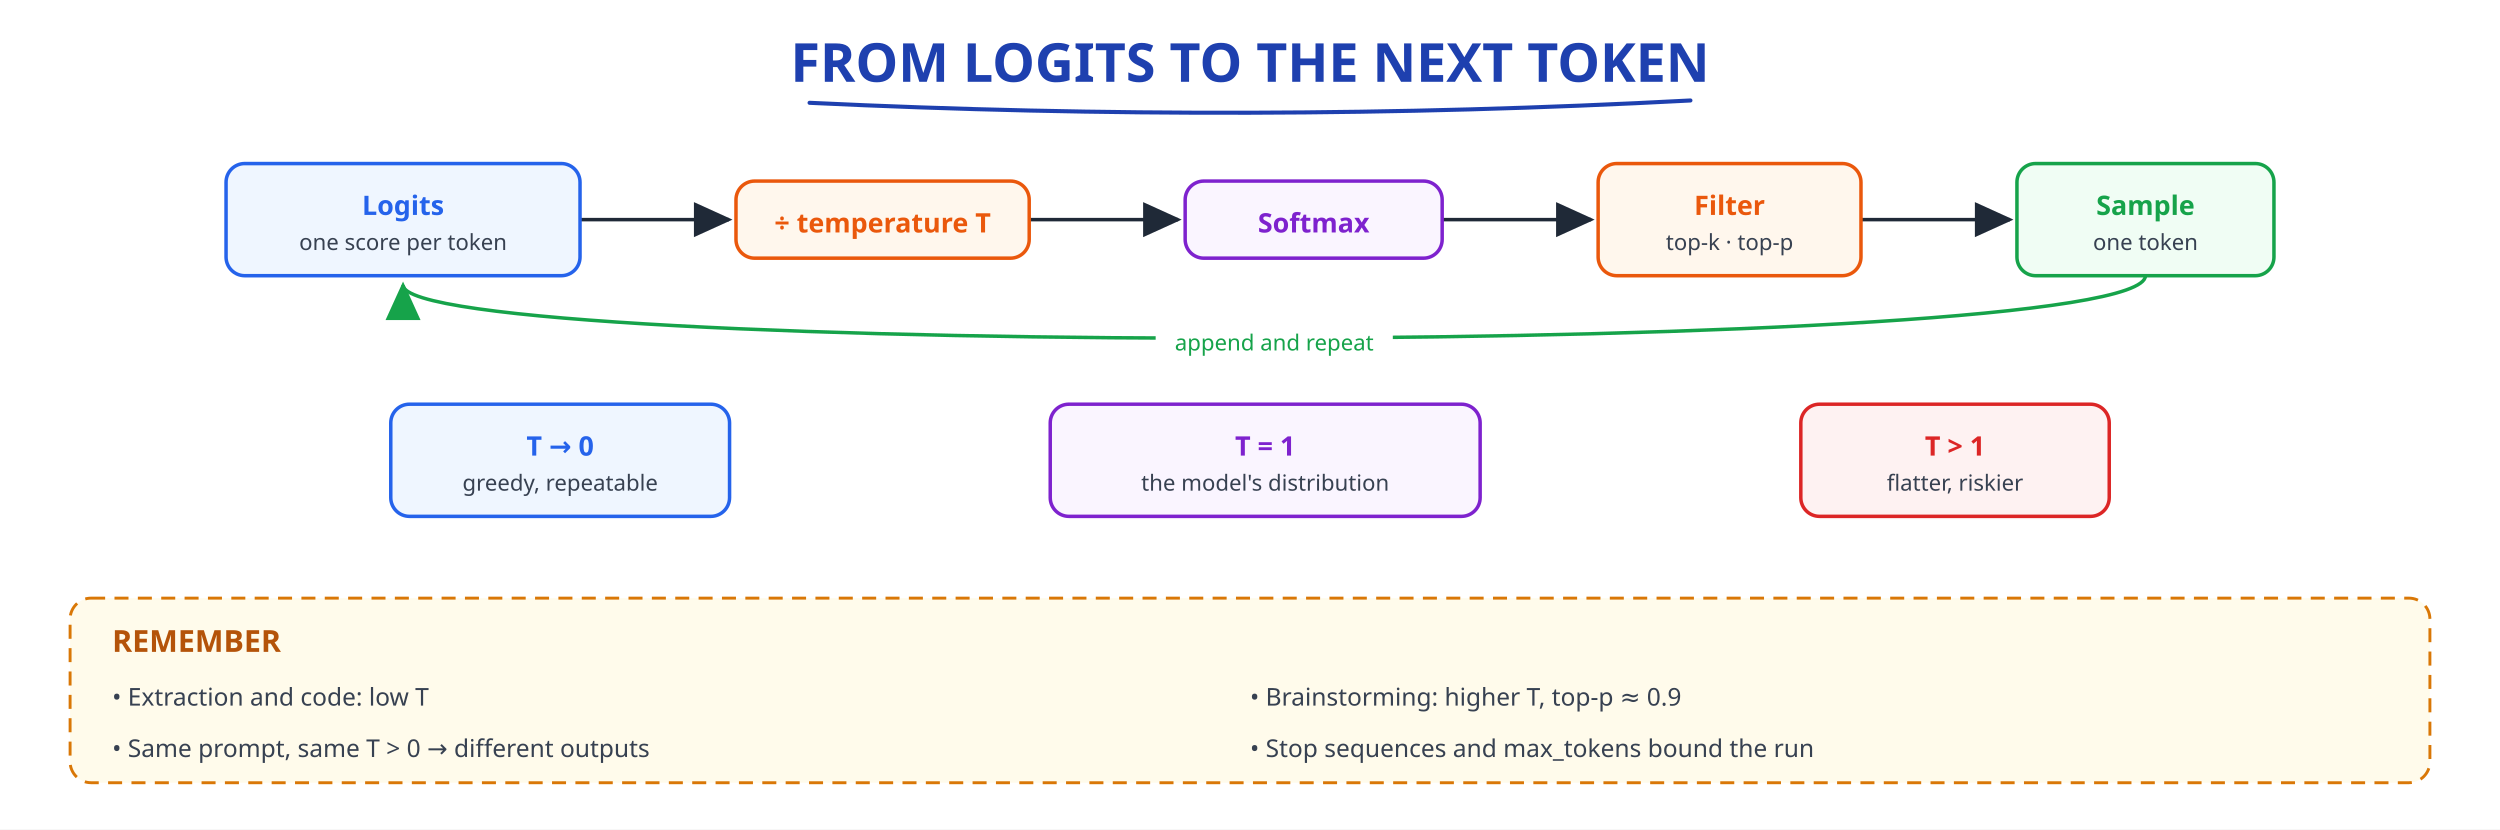
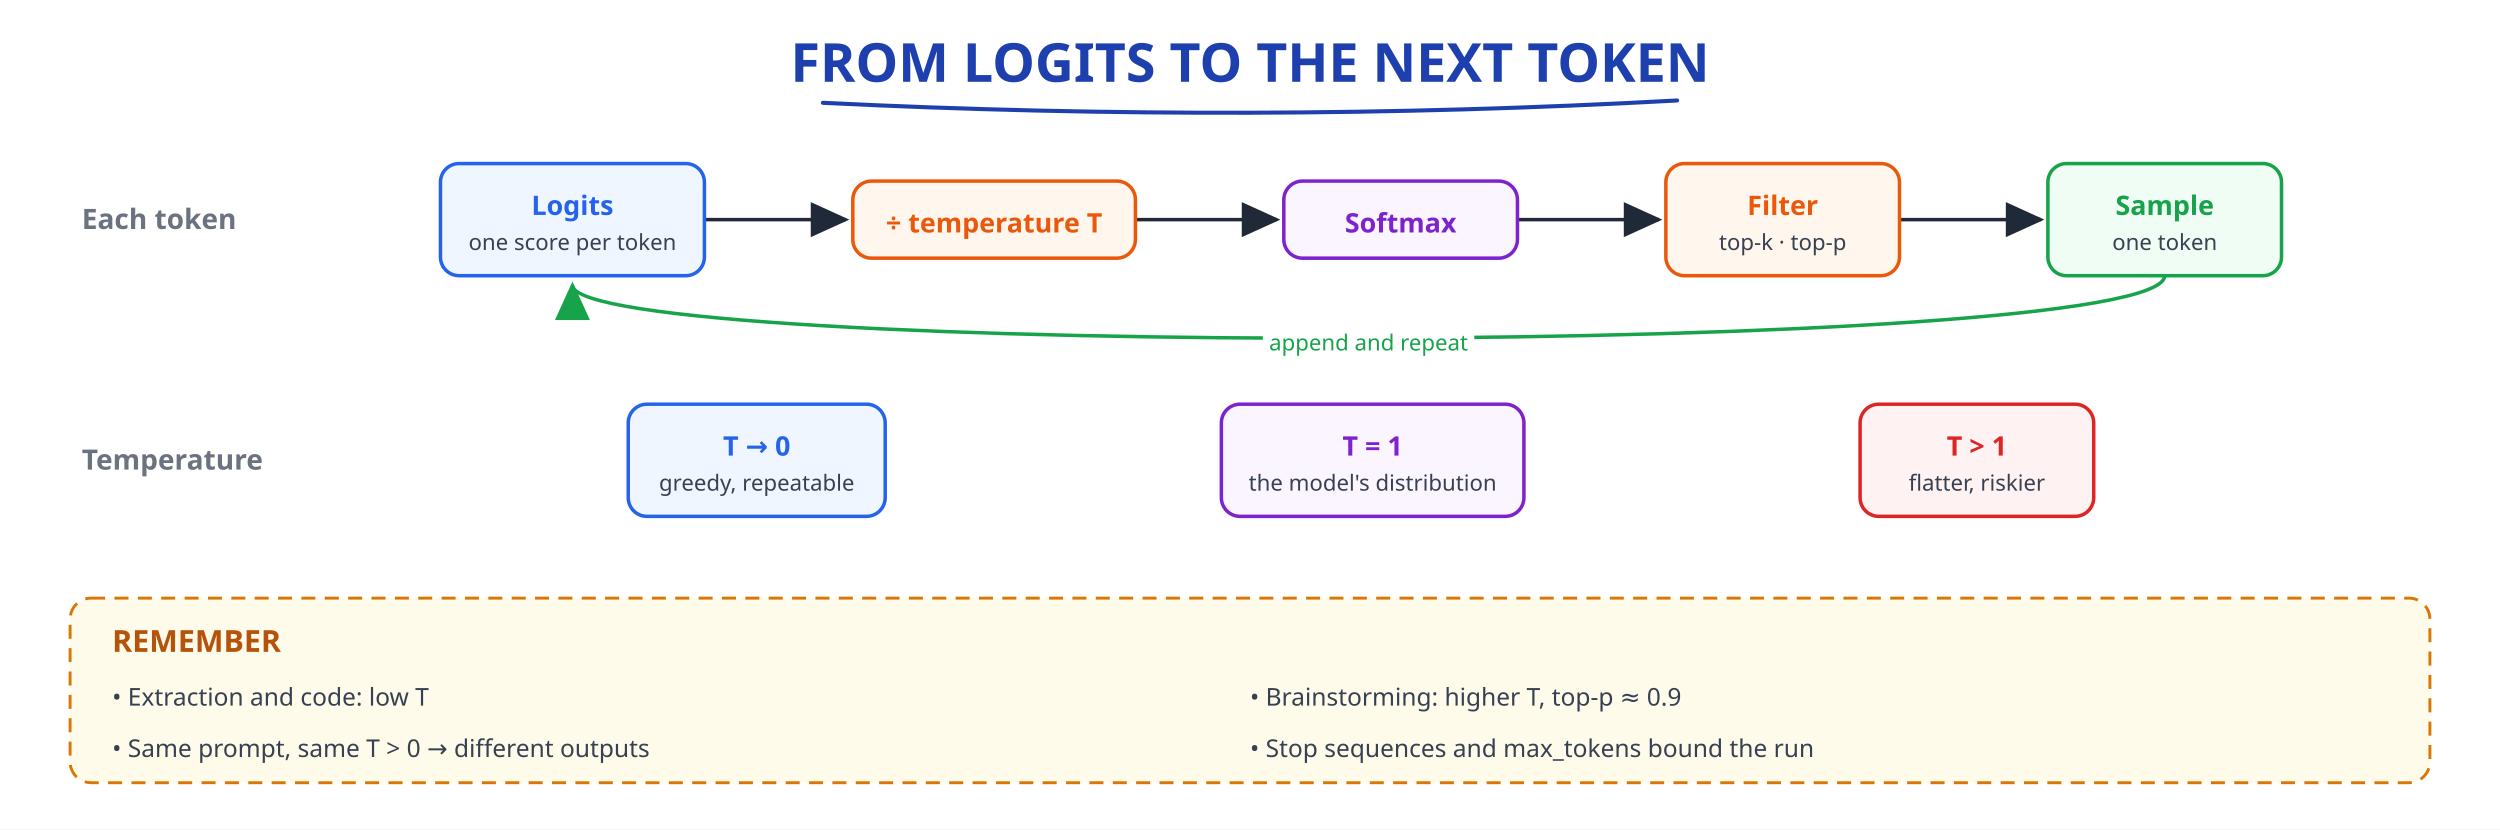
<svg xmlns="http://www.w3.org/2000/svg" width="2140" height="710" viewBox="0 0 2140 710">
  <defs>
    <marker id="ah-blue" markerWidth="12" markerHeight="10" refX="10" refY="5" orient="auto">
      <path d="M0,0 L11,5 L0,10 z" fill="#2563eb" />
    </marker>
    <marker id="ah-green" markerWidth="12" markerHeight="10" refX="10" refY="5" orient="auto">
      <path d="M0,0 L11,5 L0,10 z" fill="#16a34a" />
    </marker>
    <marker id="ah-orange" markerWidth="12" markerHeight="10" refX="10" refY="5" orient="auto">
      <path d="M0,0 L11,5 L0,10 z" fill="#ea580c" />
    </marker>
    <marker id="ah-purple" markerWidth="12" markerHeight="10" refX="10" refY="5" orient="auto">
      <path d="M0,0 L11,5 L0,10 z" fill="#7e22ce" />
    </marker>
    <marker id="ah-pink" markerWidth="12" markerHeight="10" refX="10" refY="5" orient="auto">
      <path d="M0,0 L11,5 L0,10 z" fill="#db2777" />
    </marker>
    <marker id="ah-red" markerWidth="12" markerHeight="10" refX="10" refY="5" orient="auto">
      <path d="M0,0 L11,5 L0,10 z" fill="#dc2626" />
    </marker>
    <marker id="ah-ink" markerWidth="12" markerHeight="10" refX="10" refY="5" orient="auto">
      <path d="M0,0 L11,5 L0,10 z" fill="#1f2937" />
    </marker>
    <marker id="ah-teal" markerWidth="12" markerHeight="10" refX="10" refY="5" orient="auto">
      <path d="M0,0 L11,5 L0,10 z" fill="#0f766e" />
    </marker>
  </defs>
  <rect width="2140" height="710" fill="#ffffff" />
  <text x="1070.0" y="70" font-family="Marker Felt" font-size="46" fill="#1e40af" text-anchor="middle" font-weight="bold">FROM LOGITS TO THE NEXT TOKEN</text>
-   <path d="M693.0,88 Q1070.0,106 1447.0,86" stroke="#1e40af" stroke-width="3.5" fill="none" stroke-linecap="round" />
-   <line x1="496.5" y1="188.0" x2="624.0" y2="188.0" stroke="#1f2937" stroke-width="3" marker-end="url(#ah-ink)" />
-   <line x1="881.0" y1="188.0" x2="1008.5" y2="188.0" stroke="#1f2937" stroke-width="3" marker-end="url(#ah-ink)" />
-   <line x1="1234.5" y1="188.0" x2="1362.0" y2="188.0" stroke="#1f2937" stroke-width="3" marker-end="url(#ah-ink)" />
-   <line x1="1593.0" y1="188.0" x2="1720.5" y2="188.0" stroke="#1f2937" stroke-width="3" marker-end="url(#ah-ink)" />
-   <path d="M1836.5,236.0 C1836.5,306 345.0,306 345.0,244.0" stroke="#16a34a" stroke-width="3" fill="none" marker-end="url(#ah-green)" />
-   <rect x="989.25" y="278" width="203" height="30" rx="6" fill="#ffffff" />
-   <text x="1090.75" y="300" font-family="Chalkboard SE" font-size="19" fill="#16a34a" text-anchor="middle">append and repeat</text>
-   <rect x="193.5" y="140.0" width="303" height="96" rx="16" fill="#eff6ff" stroke="#2563eb" stroke-width="3" />
-   <text x="345.0" y="184.0" font-family="Chalkboard SE" font-size="23" fill="#2563eb" text-anchor="middle" font-weight="bold">Logits</text>
-   <text x="345.0" y="214.0" font-family="Chalkboard SE" font-size="19" fill="#374151" text-anchor="middle">one score per token</text>
-   <rect x="630.0" y="155.0" width="251" height="66" rx="16" fill="#fff7ed" stroke="#ea580c" stroke-width="3" />
-   <text x="755.5" y="199.0" font-family="Chalkboard SE" font-size="23" fill="#ea580c" text-anchor="middle" font-weight="bold">÷ temperature T</text>
-   <rect x="1014.5" y="155.0" width="220" height="66" rx="16" fill="#faf5ff" stroke="#7e22ce" stroke-width="3" />
-   <text x="1124.5" y="199.0" font-family="Chalkboard SE" font-size="23" fill="#7e22ce" text-anchor="middle" font-weight="bold">Softmax</text>
-   <rect x="1368.0" y="140.0" width="225" height="96" rx="16" fill="#fff7ed" stroke="#ea580c" stroke-width="3" />
-   <text x="1480.5" y="184.0" font-family="Chalkboard SE" font-size="23" fill="#ea580c" text-anchor="middle" font-weight="bold">Filter</text>
-   <text x="1480.5" y="214.0" font-family="Chalkboard SE" font-size="19" fill="#374151" text-anchor="middle">top-k · top-p</text>
-   <rect x="1726.5" y="140.0" width="220" height="96" rx="16" fill="#f0fdf4" stroke="#16a34a" stroke-width="3" />
-   <text x="1836.5" y="184.0" font-family="Chalkboard SE" font-size="23" fill="#16a34a" text-anchor="middle" font-weight="bold">Sample</text>
-   <text x="1836.5" y="214.0" font-family="Chalkboard SE" font-size="19" fill="#374151" text-anchor="middle">one token</text>
-   <rect x="334.5" y="346.0" width="290" height="96" rx="16" fill="#eff6ff" stroke="#2563eb" stroke-width="3" />
-   <text x="479.5" y="390.0" font-family="Chalkboard SE" font-size="23" fill="#2563eb" text-anchor="middle" font-weight="bold">T → 0</text>
-   <text x="479.5" y="420.0" font-family="Chalkboard SE" font-size="19" fill="#374151" text-anchor="middle">greedy, repeatable</text>
-   <rect x="899.0" y="346.0" width="368" height="96" rx="16" fill="#faf5ff" stroke="#7e22ce" stroke-width="3" />
-   <text x="1083.0" y="390.0" font-family="Chalkboard SE" font-size="23" fill="#7e22ce" text-anchor="middle" font-weight="bold">T = 1</text>
-   <text x="1083.0" y="420.0" font-family="Chalkboard SE" font-size="19" fill="#374151" text-anchor="middle">the model's distribution</text>
-   <rect x="1541.5" y="346.0" width="264" height="96" rx="16" fill="#fef2f2" stroke="#dc2626" stroke-width="3" />
-   <text x="1673.5" y="390.0" font-family="Chalkboard SE" font-size="23" fill="#dc2626" text-anchor="middle" font-weight="bold">T &gt; 1</text>
-   <text x="1673.5" y="420.0" font-family="Chalkboard SE" font-size="19" fill="#374151" text-anchor="middle">flatter, riskier</text>
+   <path d="M704.391,88 Q1070.0,106 1435.609,86" stroke="#1e40af" stroke-width="3.5" fill="none" stroke-linecap="round" />
+   <text x="70" y="196.0" font-family="Marker Felt" font-size="24" fill="#6b7280" font-weight="bold">Each token</text>
+   <text x="70" y="402.0" font-family="Marker Felt" font-size="24" fill="#6b7280" font-weight="bold">Temperature</text>
+   <line x1="602.987" y1="188.0" x2="724.005" y2="188.0" stroke="#1f2937" stroke-width="3" marker-end="url(#ah-ink)" />
+   <line x1="971.927" y1="188.0" x2="1092.945" y2="188.0" stroke="#1f2937" stroke-width="3" marker-end="url(#ah-ink)" />
+   <line x1="1298.945" y1="188.0" x2="1419.964" y2="188.0" stroke="#1f2937" stroke-width="3" marker-end="url(#ah-ink)" />
+   <line x1="1625.964" y1="188.0" x2="1746.982" y2="188.0" stroke="#1f2937" stroke-width="3" marker-end="url(#ah-ink)" />
+   <path d="M1852.982,236.0 C1852.982,306 490.003,306 490.003,244.0" stroke="#16a34a" stroke-width="3" fill="none" marker-end="url(#ah-green)" />
+   <rect x="1080.984" y="278" width="181.016" height="30" rx="6" fill="#ffffff" />
+   <text x="1171.492" y="300" font-family="Chalkboard SE" font-size="19" fill="#16a34a" text-anchor="middle">append and repeat</text>
+   <rect x="377.018" y="140.0" width="225.969" height="96" rx="16" fill="#eff6ff" stroke="#2563eb" stroke-width="3" />
+   <text x="490.003" y="184.0" font-family="Chalkboard SE" font-size="23" fill="#2563eb" text-anchor="middle" font-weight="bold">Logits</text>
+   <text x="490.003" y="214.0" font-family="Chalkboard SE" font-size="19" fill="#374151" text-anchor="middle">one score per token</text>
+   <rect x="730.005" y="155.0" width="241.922" height="66" rx="16" fill="#fff7ed" stroke="#ea580c" stroke-width="3" />
+   <text x="850.966" y="199.0" font-family="Chalkboard SE" font-size="23" fill="#ea580c" text-anchor="middle" font-weight="bold">÷ temperature T</text>
+   <rect x="1098.945" y="155.0" width="200" height="66" rx="16" fill="#faf5ff" stroke="#7e22ce" stroke-width="3" />
+   <text x="1198.945" y="199.0" font-family="Chalkboard SE" font-size="23" fill="#7e22ce" text-anchor="middle" font-weight="bold">Softmax</text>
+   <rect x="1425.964" y="140.0" width="200" height="96" rx="16" fill="#fff7ed" stroke="#ea580c" stroke-width="3" />
+   <text x="1525.964" y="184.0" font-family="Chalkboard SE" font-size="23" fill="#ea580c" text-anchor="middle" font-weight="bold">Filter</text>
+   <text x="1525.964" y="214.0" font-family="Chalkboard SE" font-size="19" fill="#374151" text-anchor="middle">top-k · top-p</text>
+   <rect x="1752.982" y="140.0" width="200" height="96" rx="16" fill="#f0fdf4" stroke="#16a34a" stroke-width="3" />
+   <text x="1852.982" y="184.0" font-family="Chalkboard SE" font-size="23" fill="#16a34a" text-anchor="middle" font-weight="bold">Sample</text>
+   <text x="1852.982" y="214.0" font-family="Chalkboard SE" font-size="19" fill="#374151" text-anchor="middle">one token</text>
+   <rect x="537.766" y="346.0" width="219.953" height="96" rx="16" fill="#eff6ff" stroke="#2563eb" stroke-width="3" />
+   <text x="647.742" y="390.0" font-family="Chalkboard SE" font-size="23" fill="#2563eb" text-anchor="middle" font-weight="bold">T → 0</text>
+   <text x="647.742" y="420.0" font-family="Chalkboard SE" font-size="19" fill="#374151" text-anchor="middle">greedy, repeatable</text>
+   <rect x="1045.484" y="346.0" width="258.984" height="96" rx="16" fill="#faf5ff" stroke="#7e22ce" stroke-width="3" />
+   <text x="1174.977" y="390.0" font-family="Chalkboard SE" font-size="23" fill="#7e22ce" text-anchor="middle" font-weight="bold">T = 1</text>
+   <text x="1174.977" y="420.0" font-family="Chalkboard SE" font-size="19" fill="#374151" text-anchor="middle">the model's distribution</text>
+   <rect x="1592.234" y="346.0" width="200" height="96" rx="16" fill="#fef2f2" stroke="#dc2626" stroke-width="3" />
+   <text x="1692.234" y="390.0" font-family="Chalkboard SE" font-size="23" fill="#dc2626" text-anchor="middle" font-weight="bold">T &gt; 1</text>
+   <text x="1692.234" y="420.0" font-family="Chalkboard SE" font-size="19" fill="#374151" text-anchor="middle">flatter, riskier</text>
  <rect x="60" y="512" width="2020" height="158" rx="18" fill="#fffbeb" stroke="#d97706" stroke-width="2.5" stroke-dasharray="12 8" />
  <text x="96" y="558" font-family="Marker Felt" font-size="26" fill="#b45309" font-weight="bold">REMEMBER</text>
  <text x="96.0" y="604" font-family="Chalkboard SE" font-size="21" fill="#374151">• Extraction and code: low T</text>
  <text x="1070.0" y="604" font-family="Chalkboard SE" font-size="21" fill="#374151">• Brainstorming: higher T, top-p ≈ 0.9</text>
  <text x="96.0" y="648" font-family="Chalkboard SE" font-size="21" fill="#374151">• Same prompt, same T &gt; 0 → different outputs</text>
  <text x="1070.0" y="648" font-family="Chalkboard SE" font-size="21" fill="#374151">• Stop sequences and max_tokens bound the run</text>
</svg>
